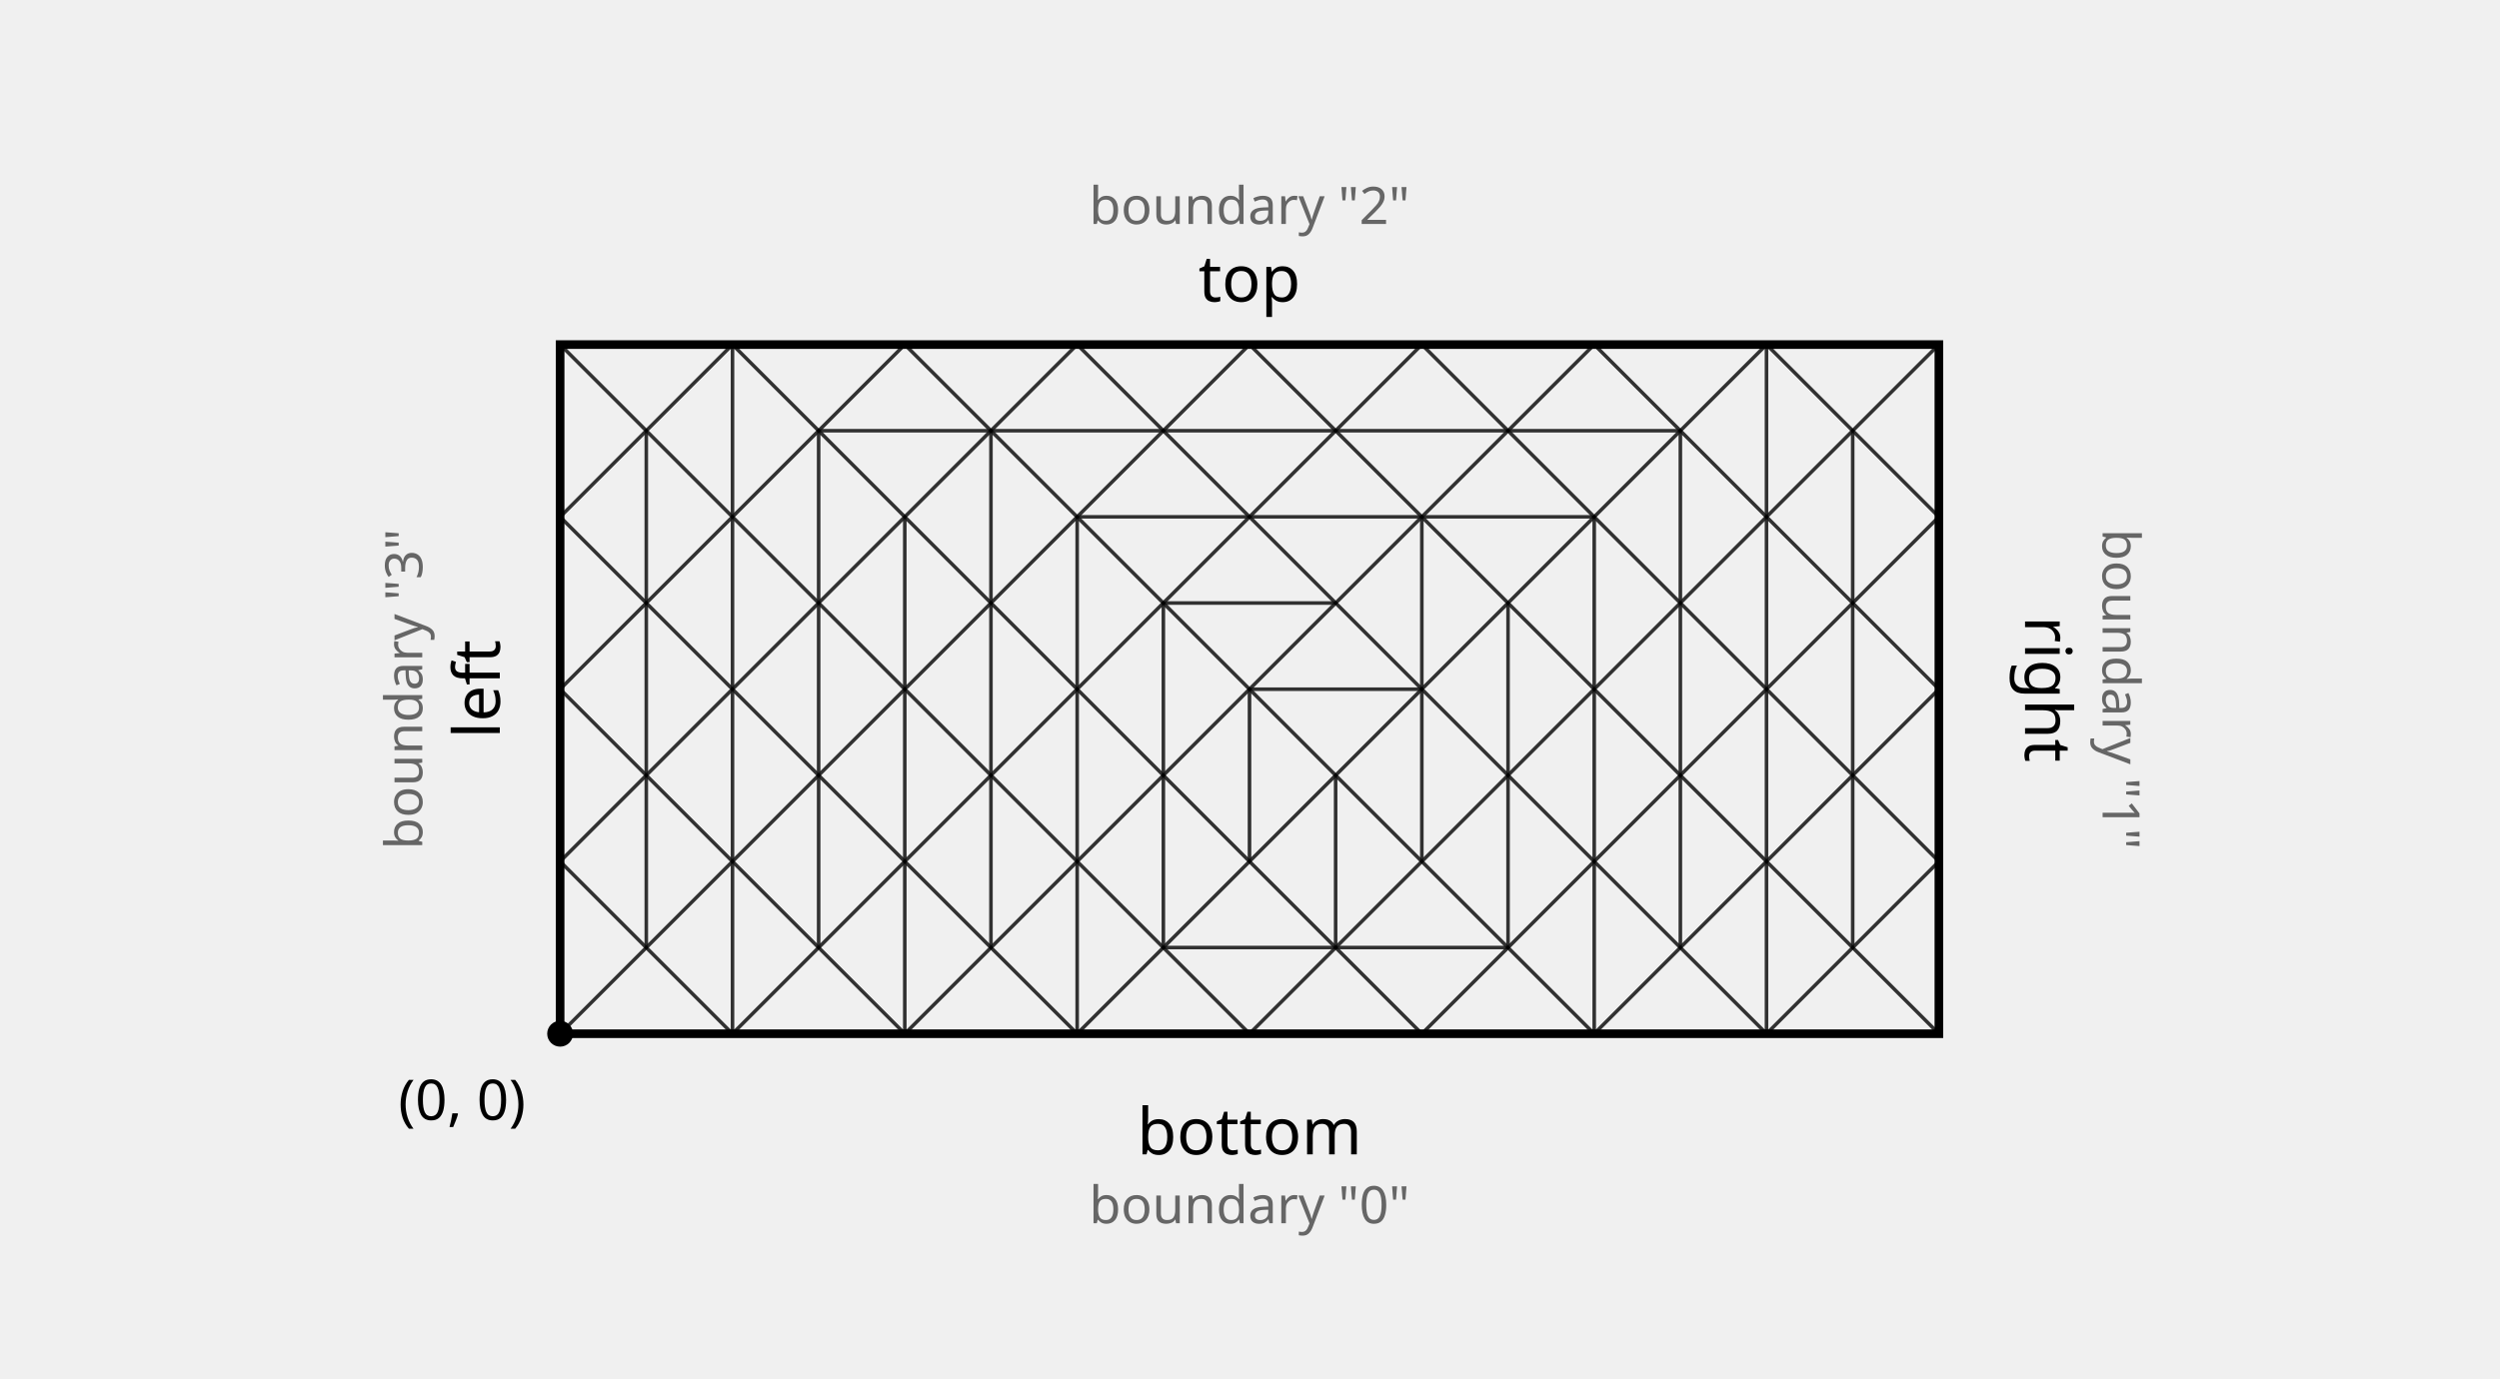
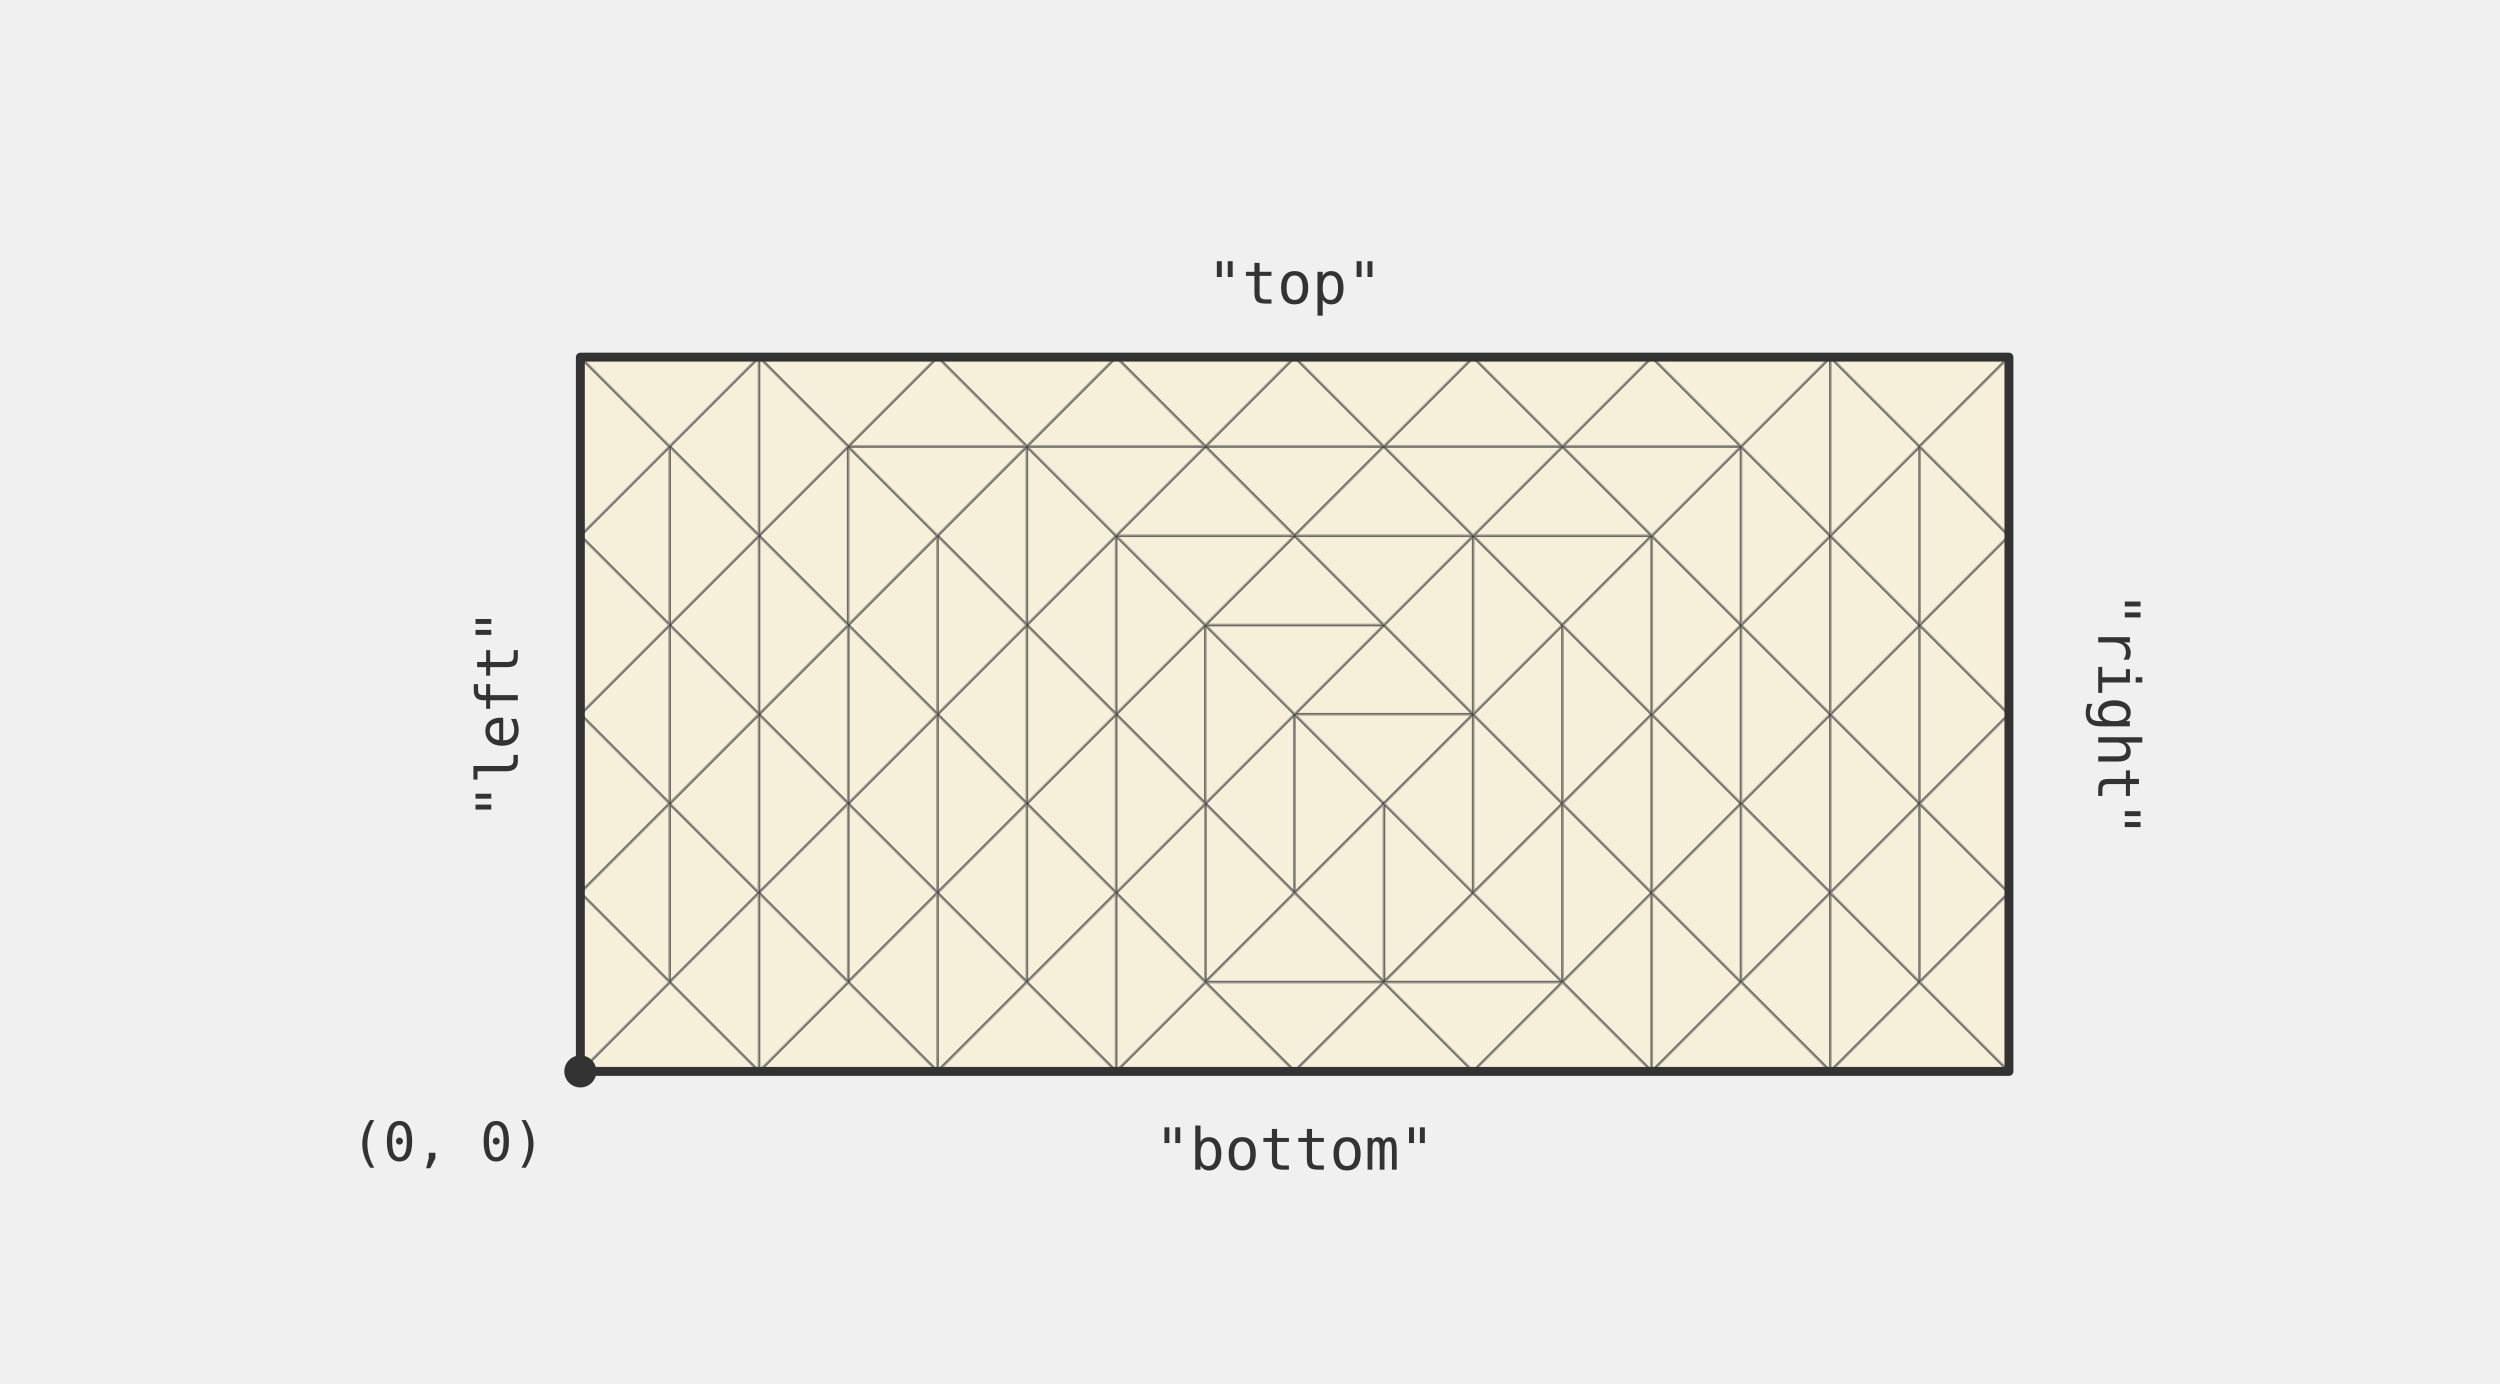
- <svg xmlns="http://www.w3.org/2000/svg" viewBox="0 0 580 320" width="580" height="320" font-family="sans-serif" font-size="15" fill="#000">
+ <svg xmlns="http://www.w3.org/2000/svg" class="fig" viewBox="0 0 560 310" width="560" height="310" font-family="Roboto Mono, monospace" font-size="13" fill="#000">
+   <style>
+     .fig { font-family: "Roboto Mono", ui-monospace, SFMono-Regular, Menlo, Consolas, monospace; font-size: 13px; }
+     .fig[fill="#000"], .fig [fill="#000"] { fill: var(--fig-ink, #333333); }
+     .fig [stroke="#000"] { stroke: var(--fig-ink, #333333); }
+     .fig [fill="#666"] { fill: var(--fig-muted, #6b6960); }
+     .fig [fill="#fff"] { fill: var(--fig-bg, #fdfaf2); }
+     .fig [stroke="#fff"] { stroke: var(--fig-bg, #fdfaf2); }
+     .fig [fill="#f6efd9"] { fill: var(--fig-area, #f6efd9); }
+     .fig [stroke="#f6efd9"] { stroke: var(--fig-area, #f6efd9); }
+     .fig [stroke="#c8003f"] { stroke: var(--fig-value, #c8003f); }
+     .fig [fill="#c8003f"] { fill: var(--fig-value, #c8003f); }
+     .fig [stroke="#d4aa00"] { stroke: var(--fig-robin, #d4aa00); }
+     .fig [fill="#d4aa00"] { fill: var(--fig-robin, #d4aa00); }
+     .fig [stroke="#0086d4"] { stroke: var(--fig-flux, #0086d4); }
+     .fig [fill="#0086d4"] { fill: var(--fig-flux, #0086d4); }
+     .fig [stroke="#00a86b"] { stroke: var(--fig-zero, #00a86b); }
+     .fig [fill="#00a86b"] { fill: var(--fig-zero, #00a86b); }
+     .fig [fill="#8f7200"] { fill: var(--fig-gold-ink, #8f7200); }
+     .fig [font-size="11"] { font-size: 10px; }
+     .fig [font-size="12"] { font-size: 11px; }
+     .fig [font-size="13"] { font-size: 12px; }
+     .fig [font-size="16"] { font-size: 14px; }
+     .fig [font-size="18"] { font-size: 15px; }
+   </style>
  <defs>
    <marker id="arrow" viewBox="0 0 10 10" refX="9" refY="5" markerWidth="7" markerHeight="7" orient="auto-start-reverse">
      <path d="M0,0 L10,5 L0,10 z" fill="#000" />
    </marker>
+     <marker id="arrow-flux" viewBox="0 0 10 10" refX="9" refY="5" markerWidth="6" markerHeight="6" orient="auto-start-reverse">
+       <path d="M0,0 L10,5 L0,10 z" fill="#0086d4" />
+     </marker>
  </defs>
-   <g fill="none" stroke="#000" stroke-width="0.8" stroke-opacity="0.55" stroke-linejoin="round">
+   <g fill="#f6efd9" stroke="#000" stroke-width="0.6" stroke-opacity="0.45" stroke-linejoin="round">
    <polygon points="290,160 280,170 270,180 280,190 290,200 290,180" />
    <polygon points="290,160 290,180 290,200 300,190 310,180 300,170" />
    <polygon points="290,200 280,190 270,180 270,200 270,220 280,210" />
    <polygon points="270,220 270,200 270,180 260,190 250,200 260,210" />
    <polygon points="250,160 260,170 270,180 270,160 270,140 260,150" />
    <polygon points="270,180 280,170 290,160 280,150 270,140 270,160" />
    <polygon points="310,140 300,150 290,160 310,160 330,160 320,150" />
    <polygon points="290,160 300,170 310,180 320,170 330,160 310,160" />
    <polygon points="250,200 260,190 270,180 260,170 250,160 250,180" />
    <polygon points="330,200 320,190 310,180 310,200 310,220 320,210" />
    <polygon points="310,180 300,190 290,200 300,210 310,220 310,200" />
    <polygon points="290,200 280,210 270,220 290,220 310,220 300,210" />
    <polygon points="270,140 280,150 290,160 300,150 310,140 290,140" />
    <polygon points="330,160 320,170 310,180 320,190 330,200 330,180" />
    <polygon points="270,140 290,140 310,140 300,130 290,120 280,130" />
    <polygon points="330,160 330,180 330,200 340,190 350,180 340,170" />
    <polygon points="250,200 250,180 250,160 240,170 230,180 240,190" />
    <polygon points="310,220 290,220 270,220 280,230 290,240 300,230" />
    <polygon points="290,240 280,230 270,220 260,230 250,240 270,240" />
    <polygon points="270,220 260,210 250,200 250,220 250,240 260,230" />
    <polygon points="250,200 240,190 230,180 230,200 230,220 240,210" />
    <polygon points="330,200 320,210 310,220 330,220 350,220 340,210" />
    <polygon points="310,220 300,230 290,240 310,240 330,240 320,230" />
    <polygon points="350,180 340,190 330,200 340,210 350,220 350,200" />
    <polygon points="250,160 260,150 270,140 260,130 250,120 250,140" />
    <polygon points="270,140 280,130 290,120 270,120 250,120 260,130" />
    <polygon points="230,140 240,150 250,160 250,140 250,120 240,130" />
    <polygon points="310,140 320,150 330,160 330,140 330,120 320,130" />
    <polygon points="330,160 340,170 350,180 350,160 350,140 340,150" />
    <polygon points="290,120 300,130 310,140 320,130 330,120 310,120" />
    <polygon points="230,180 240,170 250,160 240,150 230,140 230,160" />
    <polygon points="330,120 330,140 330,160 340,150 350,140 340,130" />
    <polygon points="250,240 250,220 250,200 240,210 230,220 240,230" />
    <polygon points="350,220 330,220 310,220 320,230 330,240 340,230" />
    <polygon points="270,100 280,110 290,120 300,110 310,100 290,100" />
    <polygon points="290,120 310,120 330,120 320,110 310,100 300,110" />
    <polygon points="250,120 270,120 290,120 280,110 270,100 260,110" />
    <polygon points="350,140 350,160 350,180 360,170 370,160 360,150" />
    <polygon points="350,180 350,200 350,220 360,210 370,200 360,190" />
    <polygon points="230,180 230,160 230,140 220,150 210,160 220,170" />
    <polygon points="210,200 220,190 230,180 220,170 210,160 210,180" />
    <polygon points="230,220 230,200 230,180 220,190 210,200 220,210" />
    <polygon points="370,160 360,170 350,180 360,190 370,200 370,180" />
    <polygon points="230,140 240,130 250,120 240,110 230,100 230,120" />
    <polygon points="250,120 260,110 270,100 250,100 230,100 240,110" />
    <polygon points="210,120 220,130 230,140 230,120 230,100 220,110" />
    <polygon points="210,160 220,150 230,140 220,130 210,120 210,140" />
    <polygon points="210,200 210,180 210,160 200,170 190,180 200,190" />
    <polygon points="210,160 210,140 210,120 200,130 190,140 200,150" />
    <polygon points="330,120 340,130 350,140 360,130 370,120 350,120" />
    <polygon points="350,140 360,150 370,160 370,140 370,120 360,130" />
    <polygon points="350,100 340,110 330,120 350,120 370,120 360,110" />
    <polygon points="370,200 360,210 350,220 360,230 370,240 370,220" />
    <polygon points="350,220 340,230 330,240 350,240 370,240 360,230" />
    <polygon points="310,100 320,110 330,120 340,110 350,100 330,100" />
    <polygon points="230,220 220,210 210,200 210,220 210,240 220,230" />
    <polygon points="210,200 200,190 190,180 190,200 190,220 200,210" />
    <polygon points="250,240 240,230 230,220 220,230 210,240 230,240" />
    <polygon points="270,100 290,100 310,100 300,90 290,80 280,90" />
    <polygon points="310,100 330,100 350,100 340,90 330,80 320,90" />
    <polygon points="250,80 260,90 270,100 280,90 290,80 270,80" />
    <polygon points="370,160 370,180 370,200 380,190 390,180 380,170" />
    <polygon points="370,200 370,220 370,240 380,230 390,220 380,210" />
    <polygon points="390,140 380,150 370,160 380,170 390,180 390,160" />
    <polygon points="210,240 210,220 210,200 200,210 190,220 200,230" />
    <polygon points="190,180 200,170 210,160 200,150 190,140 190,160" />
    <polygon points="390,180 380,190 370,200 380,210 390,220 390,200" />
    <polygon points="370,120 370,140 370,160 380,150 390,140 380,130" />
    <polygon points="290,80 300,90 310,100 320,90 330,80 310,80" />
    <polygon points="230,100 250,100 270,100 260,90 250,80 240,90" />
    <polygon points="410,160 400,170 390,180 400,190 410,200 410,180" />
    <polygon points="390,180 390,200 390,220 400,210 410,200 400,190" />
    <polygon points="190,180 190,160 190,140 180,150 170,160 180,170" />
    <polygon points="170,200 180,190 190,180 180,170 170,160 170,180" />
    <polygon points="390,140 390,160 390,180 400,170 410,160 400,150" />
    <polygon points="190,220 190,200 190,180 180,190 170,200 180,210" />
    <polygon points="170,120 180,130 190,140 190,120 190,100 180,110" />
    <polygon points="190,140 200,130 210,120 200,110 190,100 190,120" />
    <polygon points="210,120 220,110 230,100 210,100 190,100 200,110" />
    <polygon points="230,100 240,90 250,80 230,80 210,80 220,90" />
    <polygon points="370,120 380,130 390,140 390,120 390,100 380,110" />
    <polygon points="390,140 400,150 410,160 410,140 410,120 400,130" />
    <polygon points="350,100 360,110 370,120 380,110 390,100 370,100" />
    <polygon points="370,80 360,90 350,100 370,100 390,100 380,90" />
    <polygon points="330,80 340,90 350,100 360,90 370,80 350,80" />
    <polygon points="190,100 210,100 230,100 220,90 210,80 200,90" />
    <polygon points="410,200 400,210 390,220 400,230 410,240 410,220" />
    <polygon points="390,220 380,230 370,240 390,240 410,240 400,230" />
    <polygon points="210,240 200,230 190,220 180,230 170,240 190,240" />
    <polygon points="190,220 180,210 170,200 170,220 170,240 180,230" />
    <polygon points="390,100 390,120 390,140 400,130 410,120 400,110" />
    <polygon points="170,160 180,150 190,140 180,130 170,120 170,140" />
    <polygon points="410,160 410,180 410,200 420,190 430,180 420,170" />
    <polygon points="410,200 410,220 410,240 420,230 430,220 420,210" />
    <polygon points="430,140 420,150 410,160 420,170 430,180 430,160" />
    <polygon points="150,220 160,210 170,200 160,190 150,180 150,200" />
    <polygon points="170,200 170,180 170,160 160,170 150,180 160,190" />
    <polygon points="170,160 170,140 170,120 160,130 150,140 160,150" />
    <polygon points="410,120 410,140 410,160 420,150 430,140 420,130" />
    <polygon points="430,180 420,190 410,200 420,210 430,220 430,200" />
    <polygon points="170,240 170,220 170,200 160,210 150,220 160,230" />
    <polygon points="150,180 160,170 170,160 160,150 150,140 150,160" />
    <polygon points="390,100 400,110 410,120 410,100 410,80 400,90" />
    <polygon points="410,120 420,130 430,140 430,120 430,100 420,110" />
    <polygon points="370,80 380,90 390,100 400,90 410,80 390,80" />
    <polygon points="190,100 200,90 210,80 190,80 170,80 180,90" />
    <polygon points="170,120 180,110 190,100 180,90 170,80 170,100" />
    <polygon points="150,100 160,110 170,120 170,100 170,80 160,90" />
    <polygon points="150,180 150,160 150,140 140,150 130,160 140,170" />
    <polygon points="150,140 160,130 170,120 160,110 150,100 150,120" />
    <polygon points="130,200 140,190 150,180 140,170 130,160 130,180" />
    <polygon points="430,140 430,160 430,180 440,170 450,160 440,150" />
    <polygon points="430,180 430,200 430,220 440,210 450,200 440,190" />
    <polygon points="450,120 440,130 430,140 440,150 450,160 450,140" />
    <polygon points="130,120 140,130 150,140 150,120 150,100 140,110" />
    <polygon points="450,160 440,170 430,180 440,190 450,200 450,180" />
    <polygon points="410,80 410,100 410,120 420,110 430,100 420,90" />
    <polygon points="150,220 150,200 150,180 140,190 130,200 140,210" />
    <polygon points="170,240 160,230 150,220 140,230 130,240 150,240" />
    <polygon points="150,220 140,210 130,200 130,220 130,240 140,230" />
    <polygon points="430,100 430,120 430,140 440,130 450,120 440,110" />
    <polygon points="130,160 140,150 150,140 140,130 130,120 130,140" />
    <polygon points="430,220 420,230 410,240 430,240 450,240 440,230" />
    <polygon points="450,200 440,210 430,220 440,230 450,240 450,220" />
    <polygon points="130,120 140,110 150,100 140,90 130,80 130,100" />
    <polygon points="150,100 160,90 170,80 150,80 130,80 140,90" />
    <polygon points="410,80 420,90 430,100 440,90 450,80 430,80" />
    <polygon points="430,100 440,110 450,120 450,100 450,80 440,90" />
  </g>
-   <rect x="130" y="80" width="320" height="160" fill="none" stroke="#000" stroke-width="2" />
-   <text x="290" y="268" text-anchor="middle">bottom</text>
-   <text x="290" y="284" font-size="12" fill="#666" text-anchor="middle">boundary "0"</text>
-   <text x="470" y="160" text-anchor="middle" transform="rotate(90 470 160)">right</text>
-   <text x="488" y="160" font-size="12" fill="#666" text-anchor="middle" transform="rotate(90 488 160)">boundary "1"</text>
-   <text x="290" y="70" text-anchor="middle">top</text>
-   <text x="290" y="52" font-size="12" fill="#666" text-anchor="middle">boundary "2"</text>
-   <text x="116" y="160" text-anchor="middle" transform="rotate(-90 116 160)">left</text>
-   <text x="98" y="160" font-size="12" fill="#666" text-anchor="middle" transform="rotate(-90 98 160)">boundary "3"</text>
-   <circle cx="130" cy="240" r="3" />
+   <polygon points="130,240 450,240 450,80 130,80" fill="none" stroke="#000" stroke-width="2" stroke-linejoin="round" />
+   <text x="290" y="262" text-anchor="middle">"bottom"</text>
+   <text x="290" y="278" font-size="12" fill="#666" text-anchor="middle" />
+   <text x="116" y="160" text-anchor="middle" transform="rotate(-90 116 160)">"left"</text>
+   <text x="100" y="160" font-size="12" fill="#666" text-anchor="middle" transform="rotate(-90 100 160)" />
+   <text x="290" y="68" text-anchor="middle">"top"</text>
+   <text x="290" y="50" font-size="12" fill="#666" text-anchor="middle" />
+   <text x="470" y="160" text-anchor="middle" transform="rotate(90 470 160)">"right"</text>
+   <text x="486" y="160" font-size="12" fill="#666" text-anchor="middle" transform="rotate(90 486 160)" />
+   <circle cx="130" cy="240" r="3" fill="#000" stroke="#000" stroke-width="1.2" />
  <text x="122" y="260" font-size="13" text-anchor="end">(0, 0)</text>
</svg>
